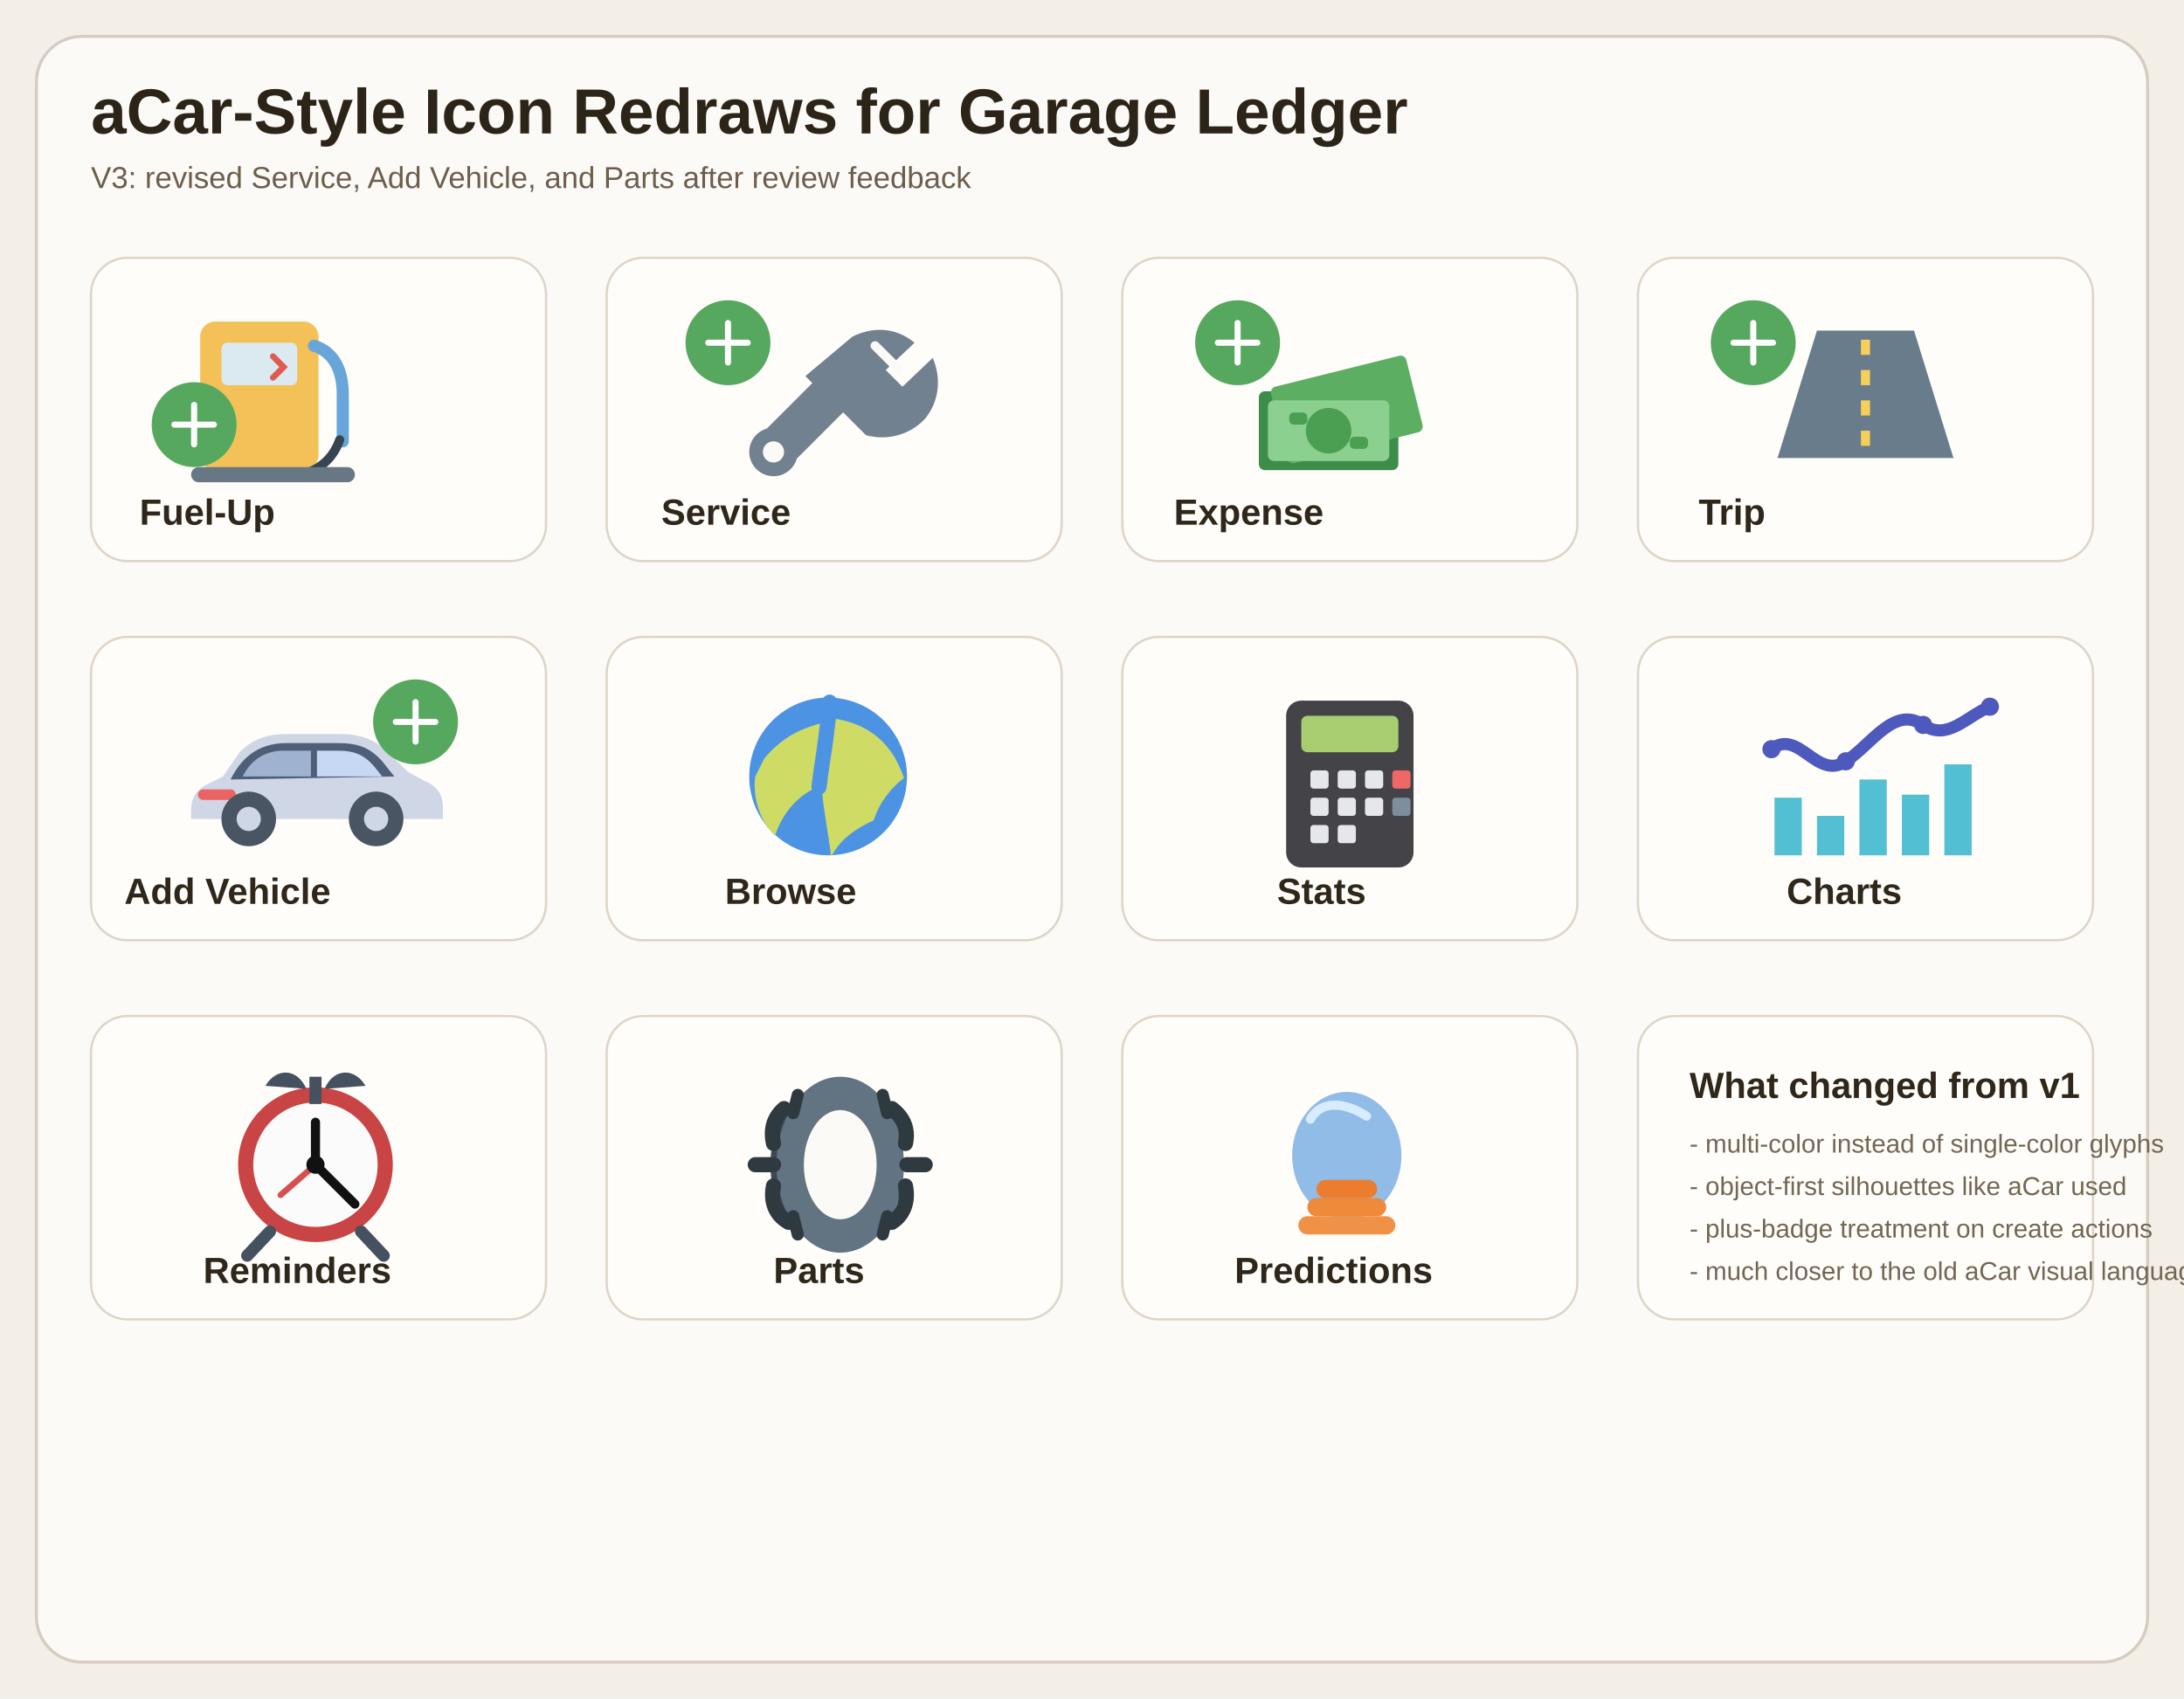
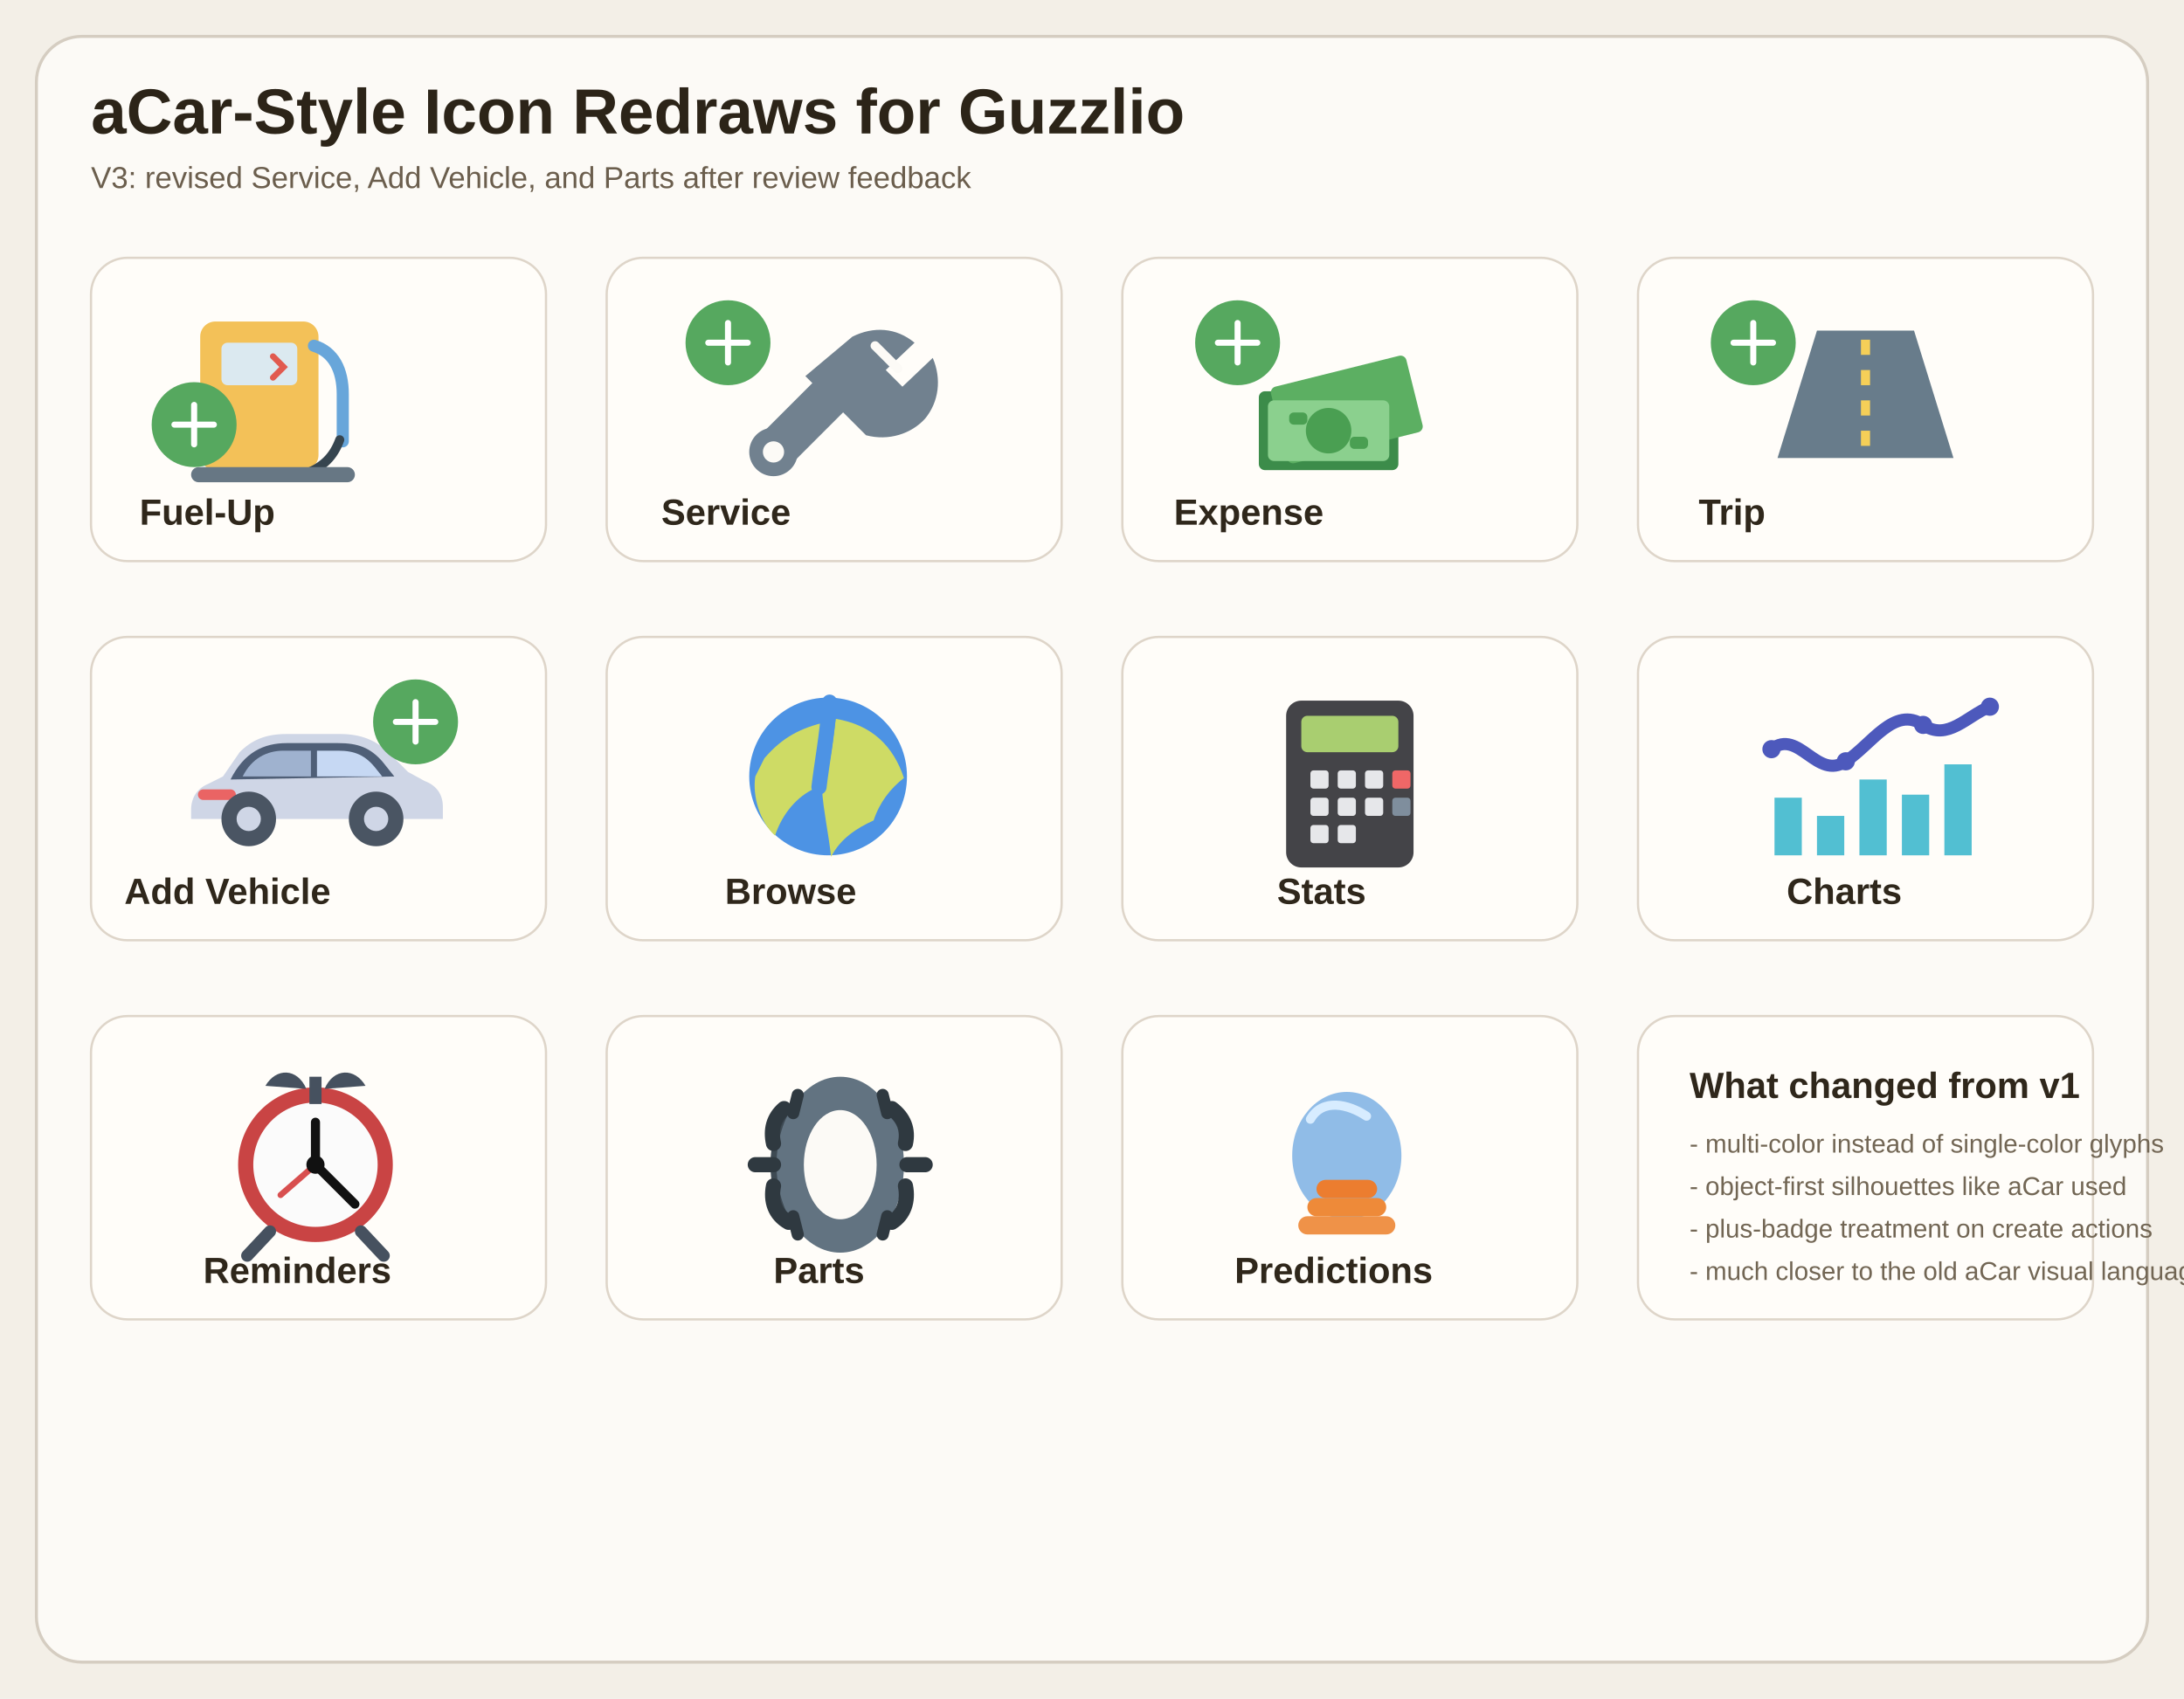
<svg xmlns="http://www.w3.org/2000/svg" width="1440" height="1120" viewBox="0 0 1440 1120">
  <defs>
    <style>
      .bg { fill: #f3efe7; }
      .panel { fill: #fcfaf6; stroke: #d5cdc1; stroke-width: 2; }
      .tile { fill: #fffdf9; stroke: #ded5c9; stroke-width: 1.5; }
      .title { font: 700 42px "Segoe UI", Arial, sans-serif; fill: #2c2418; }
      .subtitle { font: 500 20px "Segoe UI", Arial, sans-serif; fill: #6b5e4d; }
      .label { font: 700 24px "Segoe UI", Arial, sans-serif; fill: #2f271b; }
      .note { font: 500 17px "Segoe UI", Arial, sans-serif; fill: #726654; }
      .white-line { stroke: #fff; stroke-width: 4; stroke-linecap: round; stroke-linejoin: round; fill: none; }
      .dark-line { stroke: #44515d; stroke-width: 4; stroke-linecap: round; stroke-linejoin: round; fill: none; }
      .thin-dark { stroke: #3d4650; stroke-width: 2; stroke-linecap: round; stroke-linejoin: round; fill: none; }
    </style>
  </defs>
  <rect class="bg" x="0" y="0" width="1440" height="1120" />
  <rect class="panel" x="24" y="24" width="1392" height="1072" rx="30" />
-   <text class="title" x="60" y="88">aCar-Style Icon Redraws for Garage Ledger</text>
+   <text class="title" x="60" y="88">aCar-Style Icon Redraws for Guzzlio</text>
  <text class="subtitle" x="60" y="124">V3: revised Service, Add Vehicle, and Parts after review feedback</text>
  <g transform="translate(60 170)">
    <rect class="tile" width="300" height="200" rx="24" />
    <rect x="72" y="42" width="78" height="98" rx="10" fill="#f3c158" />
    <rect x="86" y="56" width="50" height="28" rx="4" fill="#dbe9f0" />
    <path d="M120 65 L127 72 L120 79" stroke="#e15a4f" stroke-width="4" fill="none" stroke-linecap="round" />
    <path d="M147 58 C160 62 166 74 166 90 L166 121" fill="none" stroke="#68a6da" stroke-width="8" stroke-linecap="round" />
    <path d="M164 120 C160 131 153 138 142 142" fill="none" stroke="#36454f" stroke-width="6" stroke-linecap="round" />
    <rect x="66" y="138" width="108" height="10" rx="5" fill="#677784" />
    <circle cx="68" cy="110" r="28" fill="#56a85f" />
    <path class="white-line" d="M68 97 v26" />
    <path class="white-line" d="M55 110 h26" />
    <text class="label" x="32" y="176">Fuel-Up</text>
  </g>
  <g transform="translate(400 170)">
    <rect class="tile" width="300" height="200" rx="24" />
    <path d="M110 128 L172 66" stroke="#71818f" stroke-width="28" stroke-linecap="round" />
    <circle cx="110" cy="128" r="16" fill="#71818f" />
    <circle cx="110" cy="128" r="7" fill="#fcfaf6" />
    <path d="M162 52 C176 45 191 46 203 56 L184 74 L195 85 L215 66 C221 80 219 95 210 106 C201 116 186 121 171 117 L154 100 L171 84 L160 73 L143 90 L131 78 Z" fill="#71818f" />
    <path d="M177 58 L192 73" stroke="#fcfaf6" stroke-width="6" stroke-linecap="round" />
    <circle cx="80" cy="56" r="28" fill="#56a85f" />
    <path class="white-line" d="M80 43 v26" />
    <path class="white-line" d="M67 56 h26" />
    <text class="label" x="36" y="176">Service</text>
  </g>
  <g transform="translate(740 170)">
    <rect class="tile" width="300" height="200" rx="24" />
    <rect x="90" y="88" width="92" height="52" rx="4" fill="#3c8c4a" />
    <rect x="102" y="74" width="92" height="52" rx="4" fill="#5caf62" transform="rotate(-14 148 100)" />
    <rect x="96" y="94" width="80" height="40" rx="4" fill="#8bd08e" />
    <circle cx="136" cy="114" r="15" fill="#4a9f52" />
    <rect x="110" y="102" width="12" height="8" rx="3" fill="#4a9f52" />
    <rect x="150" y="118" width="12" height="8" rx="3" fill="#4a9f52" />
    <circle cx="76" cy="56" r="28" fill="#56a85f" />
    <path class="white-line" d="M76 43 v26" />
    <path class="white-line" d="M63 56 h26" />
    <text class="label" x="34" y="176">Expense</text>
  </g>
  <g transform="translate(1080 170)">
    <rect class="tile" width="300" height="200" rx="24" />
    <path d="M92 132 L118 48 L182 48 L208 132 Z" fill="#687c8b" />
    <path d="M150 54 V126" stroke="#f5cf58" stroke-width="6" stroke-dasharray="10 10" />
    <circle cx="76" cy="56" r="28" fill="#56a85f" />
    <path class="white-line" d="M76 43 v26" />
    <path class="white-line" d="M63 56 h26" />
    <text class="label" x="40" y="176">Trip</text>
  </g>
  <g transform="translate(60 420)">
    <rect class="tile" width="300" height="200" rx="24" />
    <path d="M74 120 H232 V112 C232 104 228 98 220 95 L209 89 L197 77 C188 68 178 64 164 64 H129 C115 64 106 68 98 76 L87 92 L77 97 C70 100 66 106 66 114 V120 Z" fill="#cfd6e6" />
    <path d="M92 94 C101 76 114 70 129 70 H163 C176 70 184 73 192 82 L200 92 Z" fill="#4f5f77" />
    <path d="M100 92 C106 80 116 75 127 75 H145 V92 Z" fill="#9fb2cf" />
    <path d="M149 75 H163 C174 75 181 78 188 87 L192 92 H149 Z" fill="#c6d8f3" />
    <path d="M74 104 H92" stroke="#ea6464" stroke-width="7" stroke-linecap="round" />
    <circle cx="104" cy="120" r="18" fill="#4a5563" />
    <circle cx="188" cy="120" r="18" fill="#4a5563" />
    <circle cx="104" cy="120" r="8" fill="#cfd6e6" />
    <circle cx="188" cy="120" r="8" fill="#cfd6e6" />
    <circle cx="214" cy="56" r="28" fill="#56a85f" />
    <path class="white-line" d="M214 43 v26" />
    <path class="white-line" d="M201 56 h26" />
    <text class="label" x="22" y="176">Add Vehicle</text>
  </g>
  <g transform="translate(400 420)">
    <rect class="tile" width="300" height="200" rx="24" />
    <circle cx="146" cy="92" r="52" fill="#4d93e4" />
    <path d="M104 80 C116 66 128 60 145 56 C140 71 138 84 137 100 C126 105 116 116 111 131 C101 122 96 105 98 92 C100 88 102 84 104 80 Z" fill="#cedb65" />
    <path d="M151 54 C175 58 189 72 196 93 C187 100 180 109 176 121 C165 126 154 133 148 145 C146 128 143 115 142 101 C148 84 149 69 151 54 Z" fill="#cedb65" />
    <path d="M147 43 C145 68 142 82 140 99" stroke="#4d93e4" stroke-width="10" stroke-linecap="round" />
    <text class="label" x="78" y="176">Browse</text>
  </g>
  <g transform="translate(740 420)">
    <rect class="tile" width="300" height="200" rx="24" />
    <rect x="108" y="42" width="84" height="110" rx="10" fill="#444448" />
    <rect x="118" y="52" width="64" height="24" rx="4" fill="#a9ce70" />
    <rect x="124" y="88" width="12" height="12" rx="2" fill="#e6e7ea" />
    <rect x="142" y="88" width="12" height="12" rx="2" fill="#e6e7ea" />
    <rect x="160" y="88" width="12" height="12" rx="2" fill="#e6e7ea" />
    <rect x="124" y="106" width="12" height="12" rx="2" fill="#e6e7ea" />
    <rect x="142" y="106" width="12" height="12" rx="2" fill="#e6e7ea" />
    <rect x="160" y="106" width="12" height="12" rx="2" fill="#e6e7ea" />
    <rect x="124" y="124" width="12" height="12" rx="2" fill="#e6e7ea" />
    <rect x="142" y="124" width="12" height="12" rx="2" fill="#e6e7ea" />
    <rect x="178" y="88" width="12" height="12" rx="2" fill="#ef6767" />
    <rect x="178" y="106" width="12" height="12" rx="2" fill="#7f8e9d" />
    <text class="label" x="102" y="176">Stats</text>
  </g>
  <g transform="translate(1080 420)">
    <rect class="tile" width="300" height="200" rx="24" />
    <rect x="90" y="106" width="18" height="38" fill="#52bfd2" />
    <rect x="118" y="118" width="18" height="26" fill="#52bfd2" />
    <rect x="146" y="94" width="18" height="50" fill="#52bfd2" />
    <rect x="174" y="104" width="18" height="40" fill="#52bfd2" />
    <rect x="202" y="84" width="18" height="60" fill="#52bfd2" />
    <path d="M88 74 C106 60 118 95 137 82 C154 71 169 45 188 58 C204 69 217 52 232 46" fill="none" stroke="#4d59bc" stroke-width="8" stroke-linecap="round" />
    <circle cx="88" cy="74" r="6" fill="#4d59bc" />
    <circle cx="137" cy="82" r="6" fill="#4d59bc" />
    <circle cx="188" cy="58" r="6" fill="#4d59bc" />
    <circle cx="232" cy="46" r="6" fill="#4d59bc" />
    <text class="label" x="98" y="176">Charts</text>
  </g>
  <g transform="translate(60 670)">
    <rect class="tile" width="300" height="200" rx="24" />
    <circle cx="148" cy="98" r="46" fill="#fbfbfb" stroke="#c94444" stroke-width="10" />
    <path d="M148 98 L148 70" stroke="#111" stroke-width="6" stroke-linecap="round" />
    <path d="M148 98 L174 124" stroke="#111" stroke-width="6" stroke-linecap="round" />
    <path d="M148 98 L125 118" stroke="#d84f4f" stroke-width="4" stroke-linecap="round" />
    <circle cx="148" cy="98" r="6" fill="#111" />
    <path d="M115 46 C122 34 136 34 142 48" fill="#46515f" />
    <path d="M181 46 C174 34 160 34 154 48" fill="#46515f" />
    <rect x="144" y="40" width="8" height="18" fill="#46515f" />
    <path d="M118 142 L103 158" stroke="#46515f" stroke-width="8" stroke-linecap="round" />
    <path d="M178 142 L193 158" stroke="#46515f" stroke-width="8" stroke-linecap="round" />
    <text class="label" x="74" y="176">Reminders</text>
  </g>
  <g transform="translate(400 670)">
    <rect class="tile" width="300" height="200" rx="24" />
    <ellipse cx="142" cy="98" rx="34" ry="50" fill="#3e4a53" />
    <ellipse cx="154" cy="98" rx="42" ry="58" fill="#627381" />
    <ellipse cx="154" cy="98" rx="24" ry="36" fill="#fcfaf6" />
    <path d="M117 61 C110 67 108 75 110 84" stroke="#2f3940" stroke-width="10" fill="none" stroke-linecap="round" />
    <path d="M120 136 C111 131 108 122 110 112" stroke="#2f3940" stroke-width="10" fill="none" stroke-linecap="round" />
    <path d="M188 61 C196 67 199 75 197 84" stroke="#2f3940" stroke-width="10" fill="none" stroke-linecap="round" />
    <path d="M188 136 C196 131 199 122 197 112" stroke="#2f3940" stroke-width="10" fill="none" stroke-linecap="round" />
    <path d="M110 98 H98" stroke="#2f3940" stroke-width="10" stroke-linecap="round" />
    <path d="M198 98 H210" stroke="#2f3940" stroke-width="10" stroke-linecap="round" />
    <path d="M126 52 L123 64" stroke="#2f3940" stroke-width="8" stroke-linecap="round" />
    <path d="M182 52 L185 64" stroke="#2f3940" stroke-width="8" stroke-linecap="round" />
    <path d="M126 144 L123 132" stroke="#2f3940" stroke-width="8" stroke-linecap="round" />
    <path d="M182 144 L185 132" stroke="#2f3940" stroke-width="8" stroke-linecap="round" />
    <text class="label" x="110" y="176">Parts</text>
  </g>
  <g transform="translate(740 670)">
    <rect class="tile" width="300" height="200" rx="24" />
    <ellipse cx="148" cy="92" rx="36" ry="42" fill="#90bce7" />
    <path d="M124 68 C132 54 149 58 161 66" fill="none" stroke="#d7ecff" stroke-width="6" stroke-linecap="round" />
    <rect x="116" y="132" width="64" height="12" rx="6" fill="#ef9248" />
    <rect x="122" y="120" width="52" height="12" rx="6" fill="#ee8a39" />
    <rect x="128" y="108" width="40" height="12" rx="6" fill="#ec7d2f" />
    <text class="label" x="74" y="176">Predictions</text>
  </g>
  <g transform="translate(1080 670)">
    <rect class="tile" width="300" height="200" rx="24" />
    <text class="label" x="34" y="54">What changed from v1</text>
    <text class="note" x="34" y="90">- multi-color instead of single-color glyphs</text>
    <text class="note" x="34" y="118">- object-first silhouettes like aCar used</text>
    <text class="note" x="34" y="146">- plus-badge treatment on create actions</text>
    <text class="note" x="34" y="174">- much closer to the old aCar visual language</text>
  </g>
</svg>
